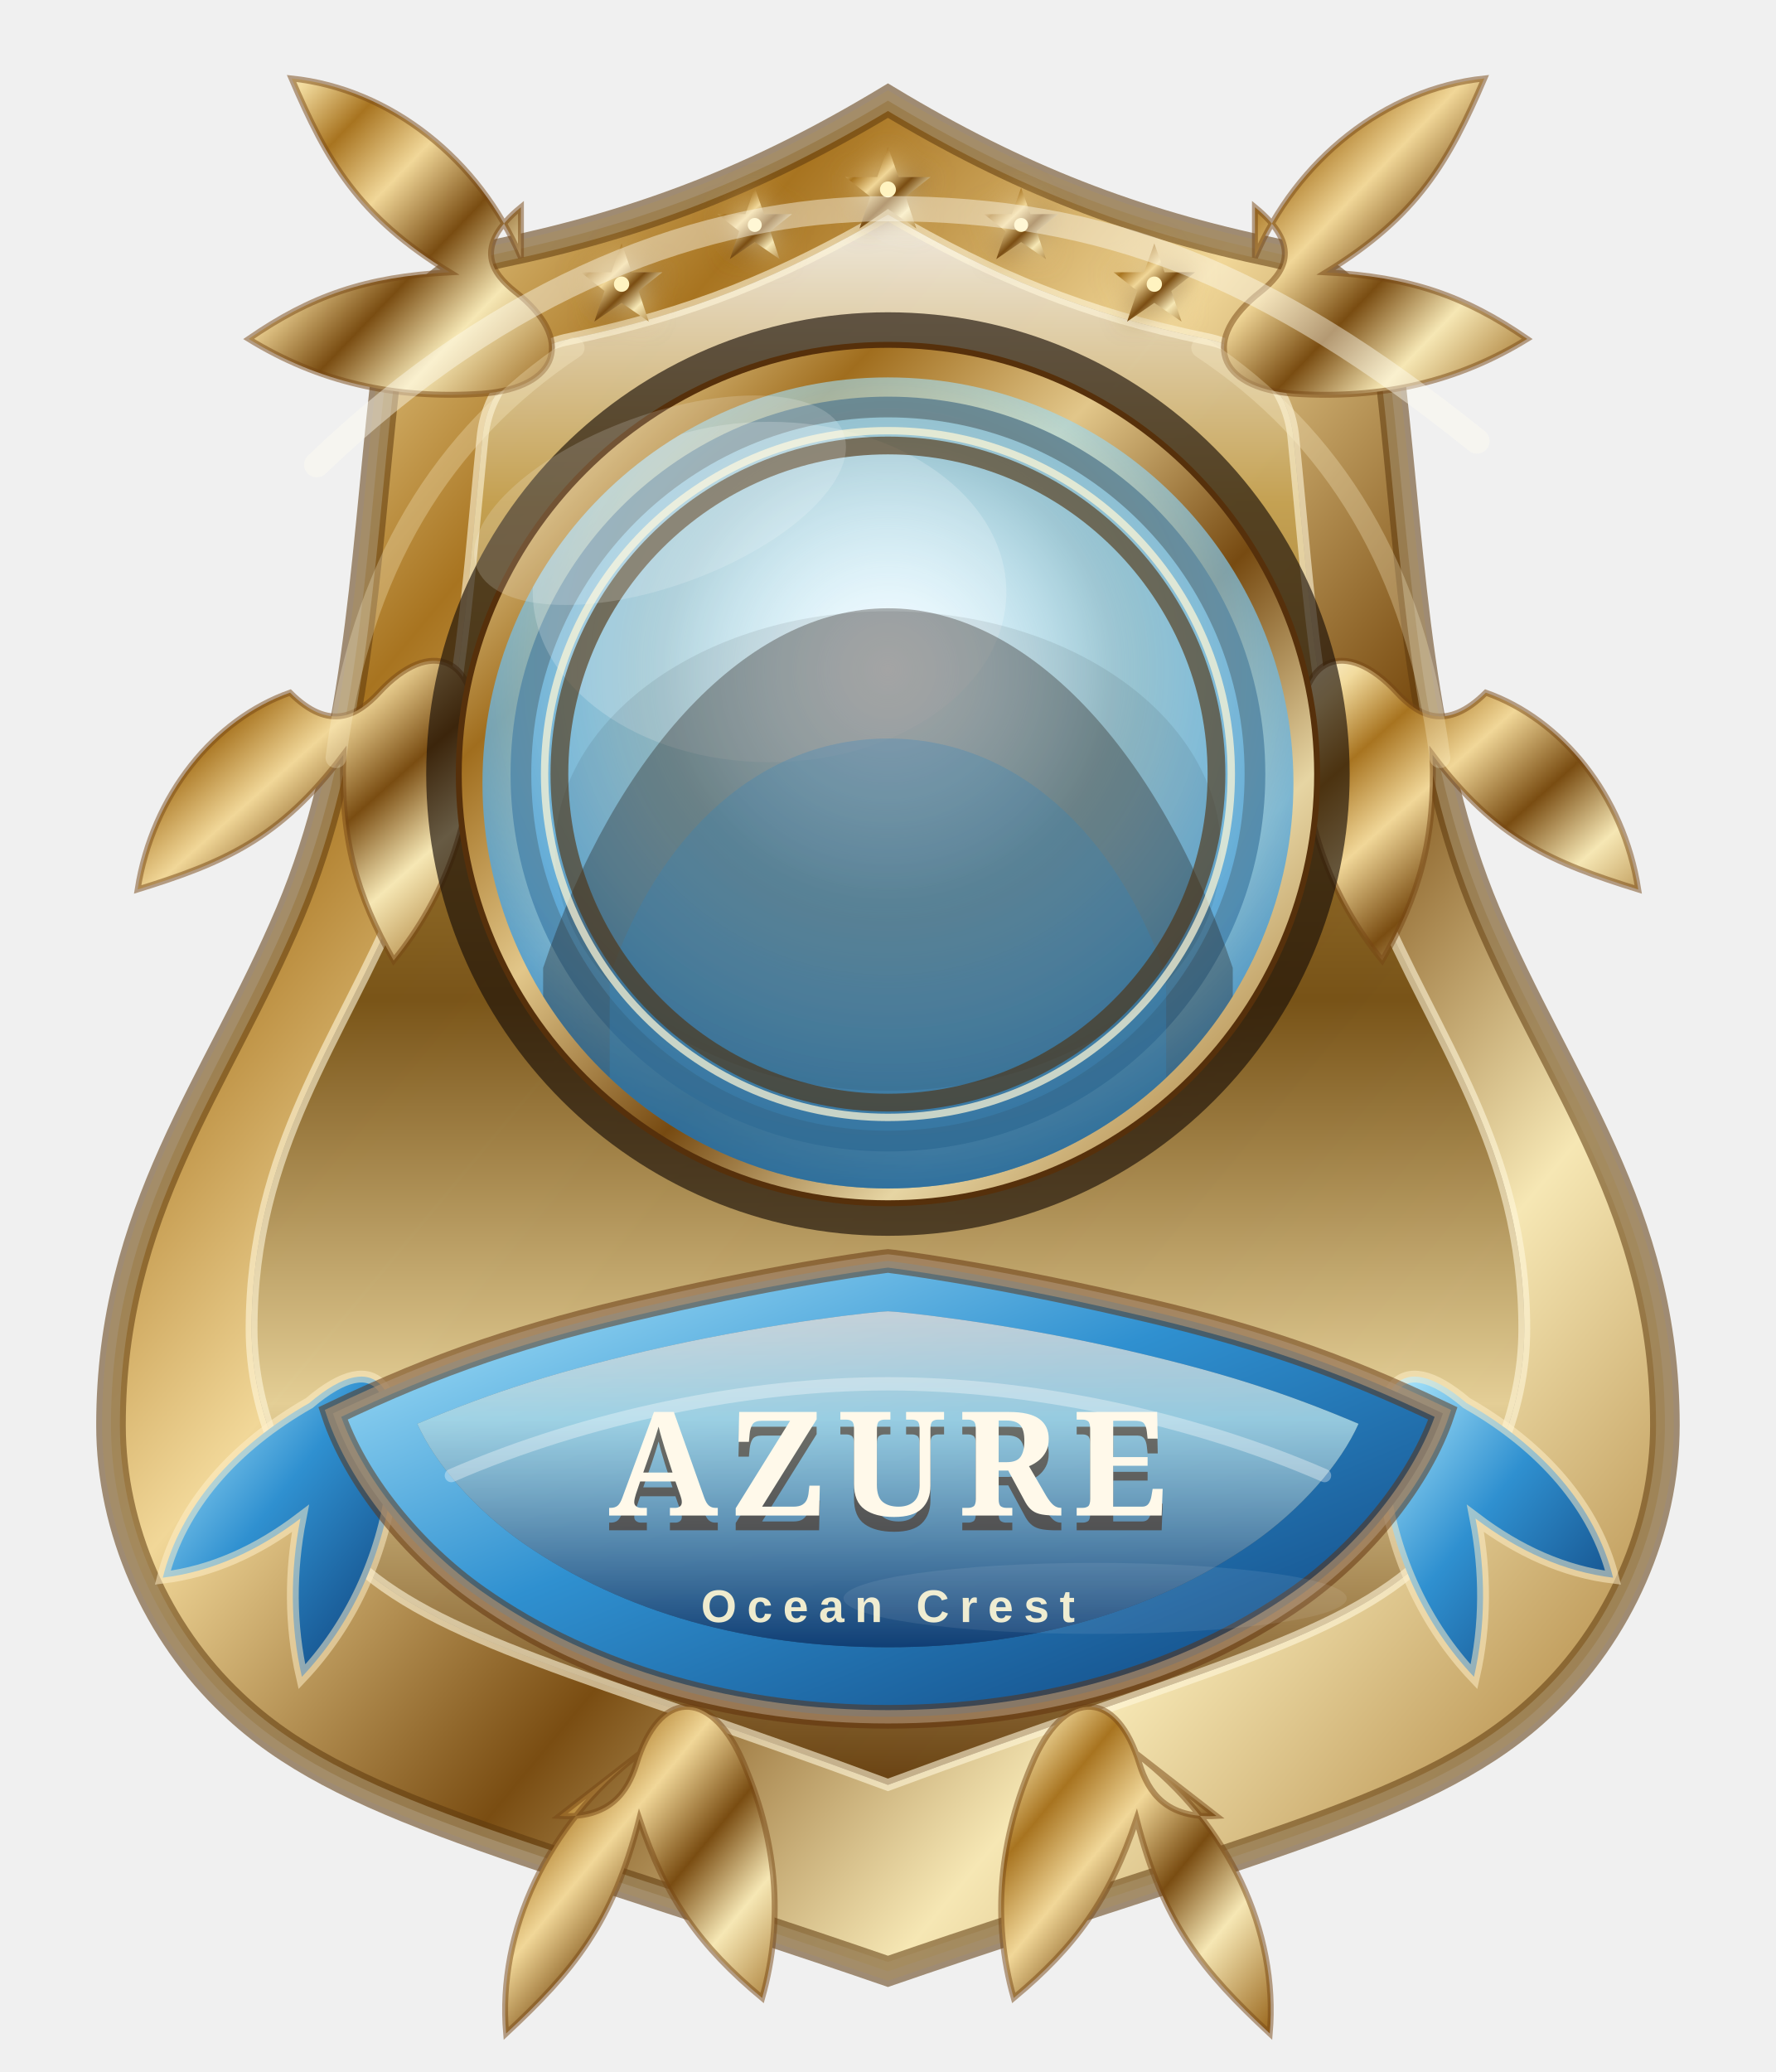
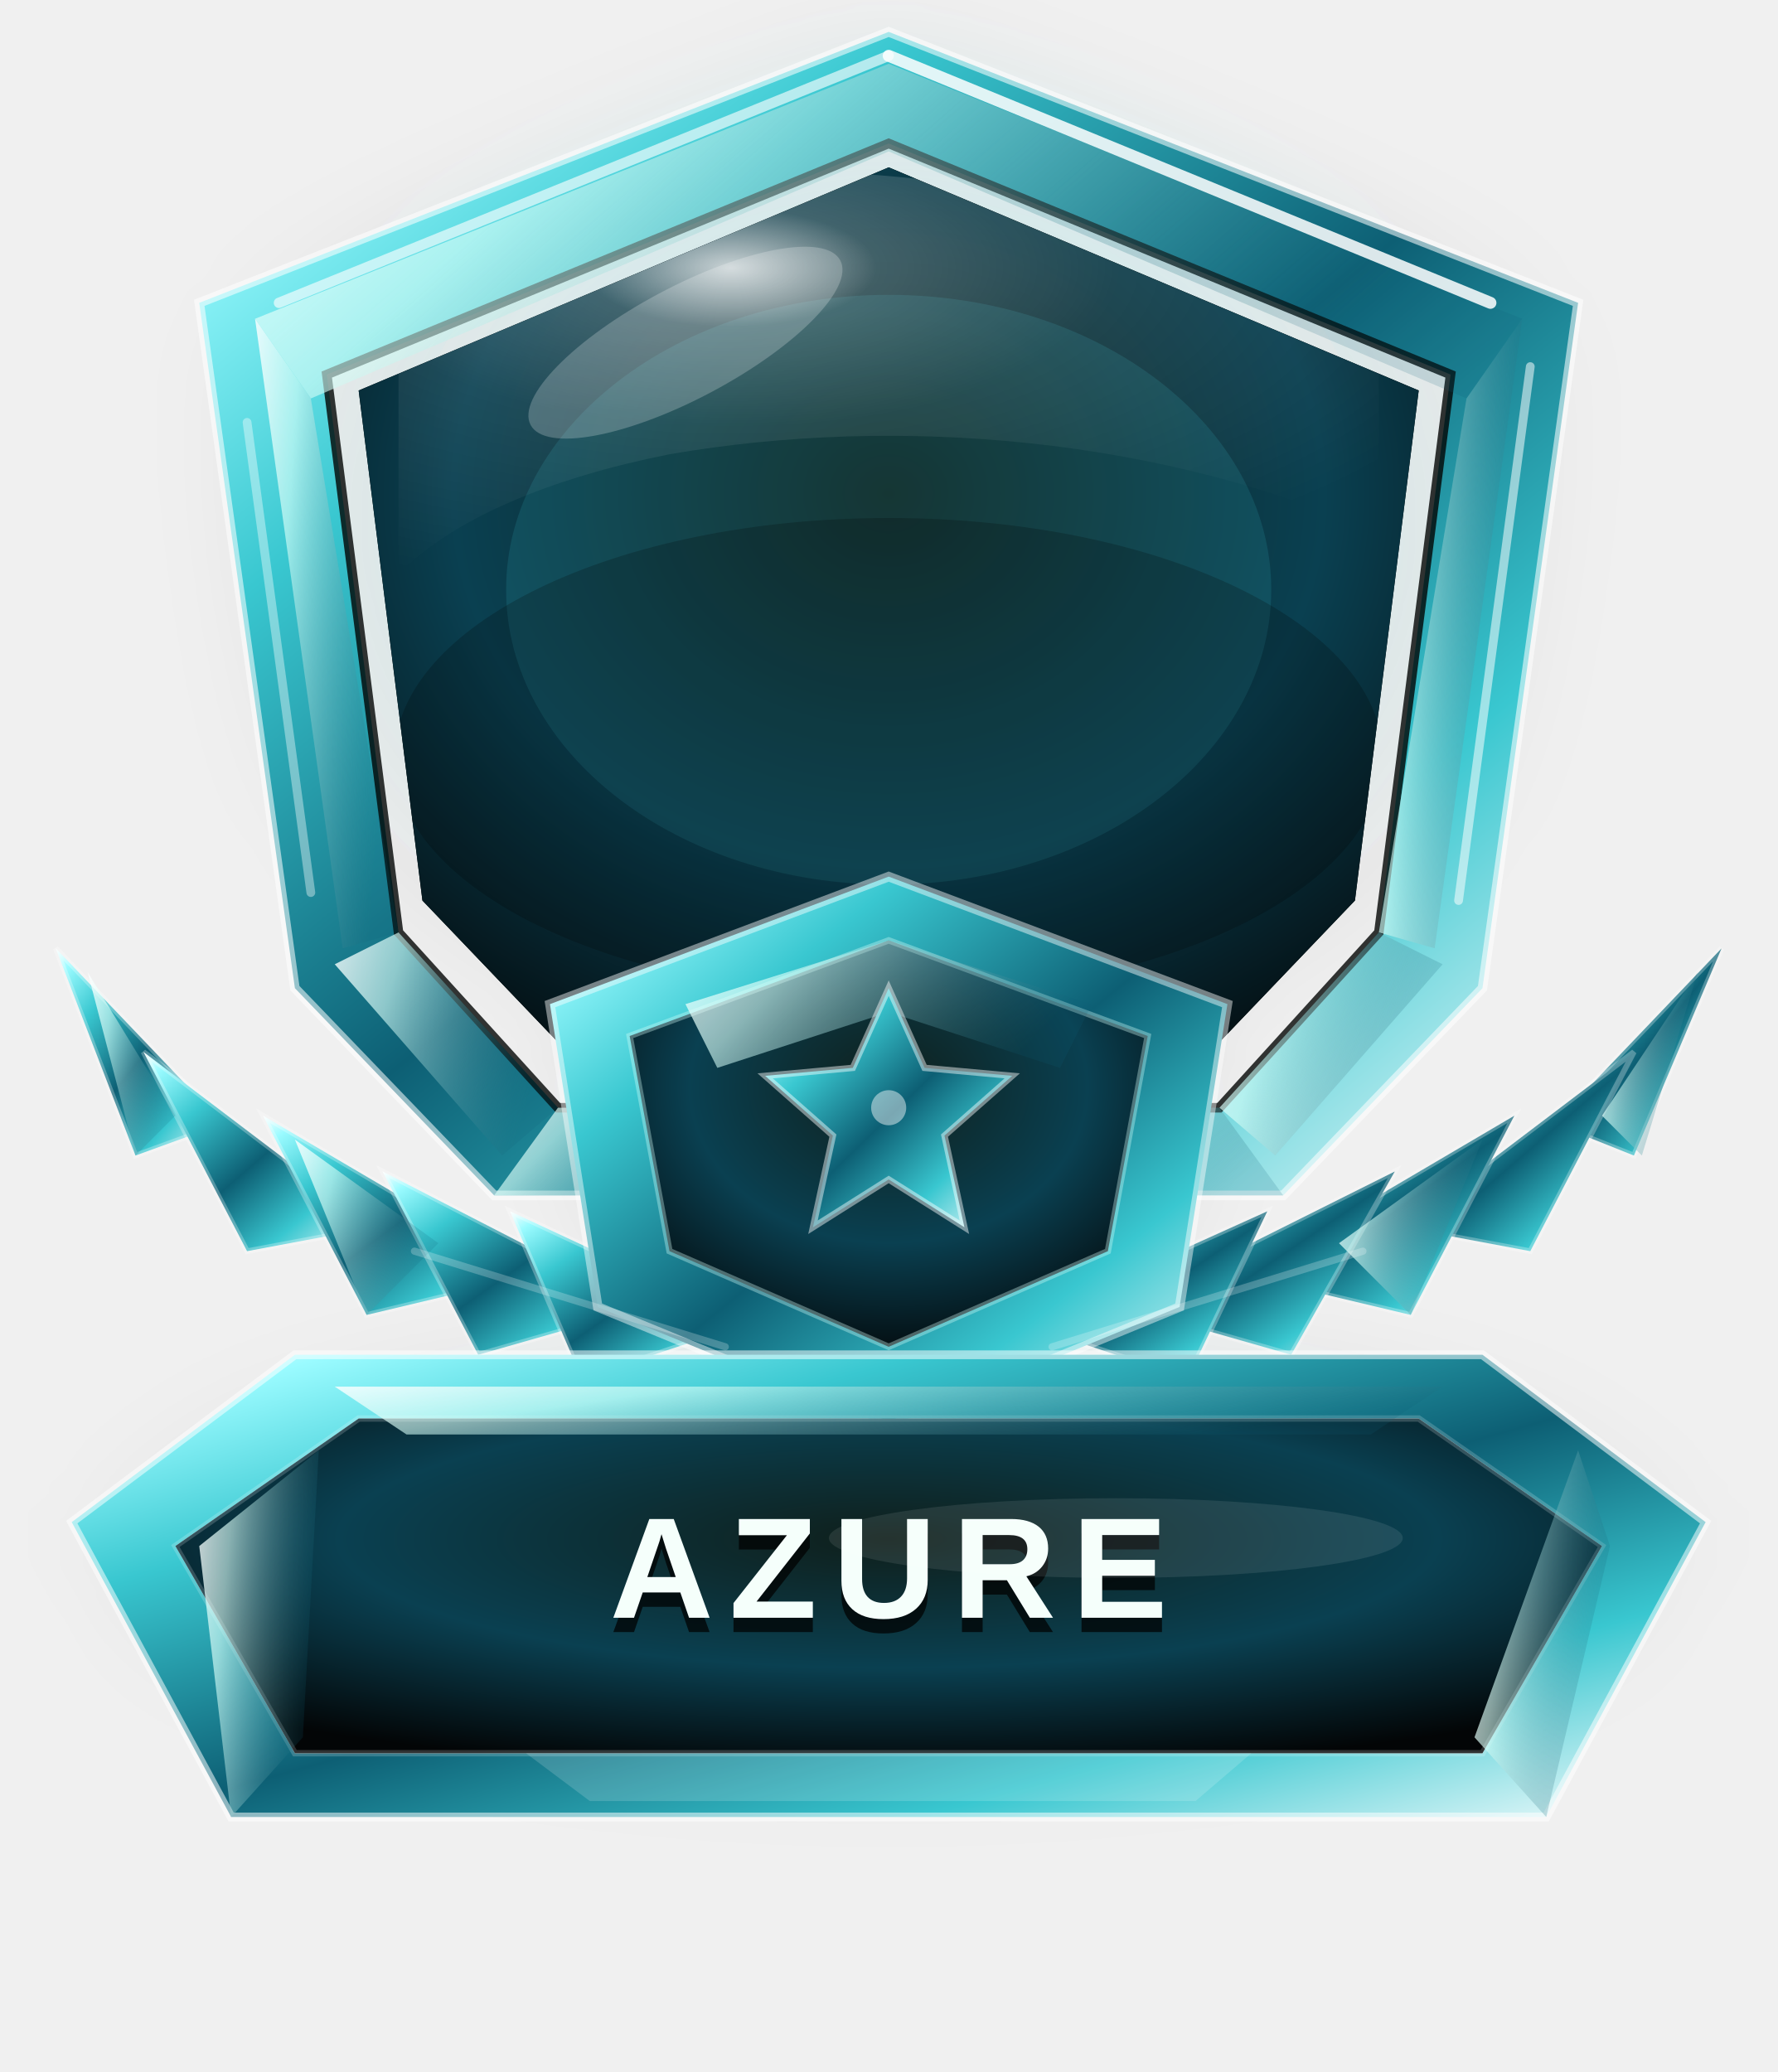
- <svg xmlns="http://www.w3.org/2000/svg" viewBox="0 0 1200 1400" width="1200" height="1400" role="img" aria-labelledby="badge-azure-title badge-azure-desc">
+ <svg xmlns="http://www.w3.org/2000/svg" viewBox="0 0 223 260" width="223" height="260" role="img" aria-labelledby="badge-azure-title badge-azure-desc">
  <defs>
    <linearGradient id="badge-azure-outerMetal" x1="0" y1="0" x2="1" y2="1">
-       <stop offset="0" stop-color="#fff7dc" />
-       <stop offset="0.1" stop-color="#f2db9e" />
-       <stop offset="0.24" stop-color="#a87420" />
-       <stop offset="0.4" stop-color="#f1d798" />
-       <stop offset="0.58" stop-color="#7a4d12" />
-       <stop offset="0.75" stop-color="#f6e7b4" />
-       <stop offset="1" stop-color="#98651b" />
+       <stop offset="0" stop-color="#ffffff" />
+       <stop offset="0.08" stop-color="#9afbff" />
+       <stop offset="0.26" stop-color="#39c7d0" />
+       <stop offset="0.52" stop-color="#0d5f74" />
+       <stop offset="0.76" stop-color="#39c7d0" />
+       <stop offset="1" stop-color="#ffffff" />
    </linearGradient>
-     <linearGradient id="badge-azure-innerMetal" x1="0" y1="0" x2="0" y2="1">
-       <stop offset="0" stop-color="#fffaf0" />
-       <stop offset="0.18" stop-color="#d0ab57" />
-       <stop offset="0.5" stop-color="#7c5516" />
-       <stop offset="0.76" stop-color="#f1db9f" />
-       <stop offset="1" stop-color="#6c4310" />
+     <linearGradient id="badge-azure-edgeMetal" x1="0" y1="0" x2="0" y2="1">
+       <stop offset="0" stop-color="#ffffff" stop-opacity="0.95" />
+       <stop offset="0.22" stop-color="#9afbff" stop-opacity="0.9" />
+       <stop offset="0.6" stop-color="#39c7d0" stop-opacity="0.82" />
+       <stop offset="1" stop-color="#0d5f74" stop-opacity="1" />
    </linearGradient>
-     <linearGradient id="badge-azure-accentRibbon" x1="0" y1="0" x2="1" y2="1">
-       <stop offset="0" stop-color="#b7eeff" />
-       <stop offset="0.45" stop-color="#2f90d0" />
-       <stop offset="1" stop-color="#0d3d76" />
+     <linearGradient id="badge-azure-facetMetal" x1="0" y1="0" x2="1" y2="0.3">
+       <stop offset="0" stop-color="#ffffff" stop-opacity="0.82" />
+       <stop offset="0.3" stop-color="#d8fff8" stop-opacity="0.62" />
+       <stop offset="1" stop-color="#0d5f74" stop-opacity="0.16" />
    </linearGradient>
-     <linearGradient id="badge-azure-accentRibbonEdge" x1="0" y1="0" x2="0" y2="1">
-       <stop offset="0" stop-color="#ffffff" stop-opacity="0.75" />
-       <stop offset="0.32" stop-color="#b7eeff" stop-opacity="0.85" />
-       <stop offset="1" stop-color="#0d3d76" />
-     </linearGradient>
-     <radialGradient id="badge-azure-photoBackdrop" cx="50%" cy="36%" r="70%">
-       <stop offset="0" stop-color="#f5fbff" />
-       <stop offset="0.45" stop-color="#b7eeff" stop-opacity="0.55" />
-       <stop offset="1" stop-color="#1676c0" />
+     <radialGradient id="badge-azure-innerPanel" cx="50%" cy="36%" r="70%">
+       <stop offset="0" stop-color="#0f1f1b" />
+       <stop offset="0.55" stop-color="#0a4051" />
+       <stop offset="1" stop-color="#030506" />
    </radialGradient>
-     <radialGradient id="badge-azure-haloGlow" cx="50%" cy="48%" r="40%">
-       <stop offset="0" stop-color="#63ccff" stop-opacity="0.65" />
-       <stop offset="0.7" stop-color="#63ccff" stop-opacity="0.18" />
+     <radialGradient id="badge-azure-photoGlow" cx="50%" cy="42%" r="52%">
+       <stop offset="0" stop-color="#1087aa" stop-opacity="0.32" />
+       <stop offset="0.55" stop-color="#39c7d0" stop-opacity="0.12" />
+       <stop offset="1" stop-color="#000000" stop-opacity="0" />
+     </radialGradient>
+     <radialGradient id="badge-azure-glassShine" cx="34%" cy="24%" r="82%">
+       <stop offset="0" stop-color="#ffffff" stop-opacity="0.78" />
+       <stop offset="0.18" stop-color="#ffffff" stop-opacity="0.22" />
+       <stop offset="0.48" stop-color="#ffffff" stop-opacity="0.08" />
      <stop offset="1" stop-color="#ffffff" stop-opacity="0" />
    </radialGradient>
-     <radialGradient id="badge-azure-glassShine" cx="38%" cy="28%" r="66%">
-       <stop offset="0" stop-color="#ffffff" stop-opacity="0.95" />
-       <stop offset="0.22" stop-color="#ffffff" stop-opacity="0.28" />
-       <stop offset="0.6" stop-color="#ffffff" stop-opacity="0.06" />
-       <stop offset="1" stop-color="#ffffff" stop-opacity="0" />
-     </radialGradient>
-     <filter id="badge-azure-softGlow" x="-20%" y="-20%" width="140%" height="140%">
-       <feGaussianBlur stdDeviation="24" result="blur" />
-       <feColorMatrix in="blur" type="matrix" values="1 0 0 0 0  0 1 0 0 0  0 0 1 0 0  0 0 0 0.95 0" />
-     </filter>
-     <filter id="badge-azure-specularGlow" x="-20%" y="-20%" width="140%" height="140%">
-       <feGaussianBlur stdDeviation="9" result="blur" />
-       <feMerge>
-         <feMergeNode in="blur" />
-         <feMergeNode in="SourceGraphic" />
-       </feMerge>
+     <filter id="badge-azure-softGlow" x="-30%" y="-30%" width="160%" height="160%">
+       <feGaussianBlur stdDeviation="6" />
    </filter>
    <clipPath id="badge-azure-photoClip">
-       <path id="badge-azure-photo-shape" d="M600 255c151.2 0 274 122.8 274 274S751.2 803 600 803 326 680.2 326 529 448.8 255 600 255Z" />
+       <path d="M111.5 21 L178 49 L170 113 L148 136 L128 136 L121 118 L102 118 L95 136 L75 136 L53 113 L45 49 Z" />
    </clipPath>
-     <path id="badge-azure-outerShield" d="M600 68c88 53 166 83 262 103 42 9 74 46 78 89 14 126 18 248 64 357 49 116 121 201 121 346 0 70-31 140-82 188-74 71-193 95-443 181C350 1246 231 1222 157 1151c-51-48-82-118-82-188 0-145 72-230 121-346 46-109 50-231 64-357 4-43 36-80 78-89 96-20 174-50 262-103Z" />
-     <path id="badge-azure-innerShield" d="M600 145c72 42 133 67 215 84 32 6 56 34 59 67 11 109 16 216 55 309 41 98 101 171 101 293 0 57-25 114-66 154-59 57-159 78-364 154-205-76-305-97-364-154-41-40-66-97-66-154 0-122 60-195 101-293 39-93 44-200 55-309 3-33 27-61 59-67 82-17 143-42 215-84Z" />
-     <path id="badge-azure-ribbonShape" d="M225 955c71-34 130-54 214-73 95-22 160-30 161-30 1 0 66 8 161 30 84 19 143 39 214 73-15 45-54 93-98 124-78 55-177 81-277 81s-199-26-277-81c-44-31-83-79-98-124Z" />
-     <path id="badge-azure-ribbonInner" d="M282 962c52-22 96-36 167-52 77-17 145-24 151-24s74 7 151 24c71 16 115 30 167 52-12 27-39 58-72 81-68 47-152 70-246 70s-178-23-246-70c-33-23-60-54-72-81Z" />
-     <path id="badge-azure-scrollWingLeft" d="M209 948c-51 29-87 70-99 118 33-4 64-18 93-40-7 36-7 72 1 107 33-35 54-80 61-130 9-64-9-95-56-55Z" />
-     <path id="badge-azure-scrollWingRight" d="M991 948c51 29 87 70 99 118-33-4-64-18-93-40 7 36 7 72-1 107-33-35-54-80-61-130-9-64 9-95 56-55Z" />
-     <g id="badge-azure-starCluster">
-       <path d="M0-24 6-7 24-7 10 4 16 22 0 11-16 22-10 4-24-7-6-7Z" />
-       <circle cy="0" r="4.5" fill="#fff3c0" />
-     </g>
+     <path id="badge-azure-frameOuter" d="M111.5 4 L198 38 L186 124 L161 150 L134 150 L128 131 L95 131 L89 150 L62 150 L37 124 L25 38 Z" />
+     <path id="badge-azure-frameInner" d="M111.5 18 L182 47 L173 117 L153 139 L127 139 L121 121 L102 121 L96 139 L70 139 L50 117 L41 47 Z" />
+     <path id="badge-azure-nameplateOuter" d="M37 170 L186 170 L214 191 L194 228 L29 228 L9 191 Z" />
+     <path id="badge-azure-nameplateInner" d="M45 178 L178 178 L201 194 L186 220 L37 220 L22 194 Z" />
+     <path id="badge-azure-crestOuter" d="M111.5 110 L154 126 L148 164 L111.5 179 L75 164 L69 126 Z" />
+     <path id="badge-azure-crestInner" d="M111.5 118 L144 130 L139 157 L111.5 169 L84 157 L79 130 Z" />
+     <path id="badge-azure-star" d="M111.5 124 L116 134 L127 135 L118.5 142.5 L121 154 L111.5 148 L102 154 L104.5 142.5 L96 135 L107 134 Z" />
+     <path id="badge-azure-leafLeftA" d="M7 119 L28 141 L17 145 Z" />
+     <path id="badge-azure-leafLeftB" d="M18 132 L47 154 L31 157 Z" />
+     <path id="badge-azure-leafLeftC" d="M33 140 L67 160 L46 165 Z" />
+     <path id="badge-azure-leafLeftD" d="M48 147 L81 164 L60 170 Z" />
+     <path id="badge-azure-leafLeftE" d="M64 152 L94 166 L73 173 Z" />
+     <path id="badge-azure-leafRightA" d="M216 119 L205 145 L195 141 Z" />
+     <path id="badge-azure-leafRightB" d="M205 132 L192 157 L176 154 Z" />
+     <path id="badge-azure-leafRightC" d="M190 140 L177 165 L156 160 Z" />
+     <path id="badge-azure-leafRightD" d="M175 147 L162 170 L141 164 Z" />
+     <path id="badge-azure-leafRightE" d="M159 152 L149 173 L128 166 Z" />
  </defs>
-   <g id="glow">
-     <path d="M600 116c56 35 124 61 214 80 35 7 60 36 63 71 10 111 17 224 58 322 43 104 104 177 104 300 0 64-27 121-72 164-68 65-181 91-367 160-186-69-299-95-367-160-45-43-72-100-72-164 0-123 61-196 104-300 41-98 48-211 58-322 3-35 28-64 63-71 90-19 158-45 214-80Z" fill="url(#badge-azure-haloGlow)" filter="url(#badge-azure-softGlow)" />
+   <g id="badge-azure-glowGroup" filter="url(#badge-azure-softGlow)">
+     <use href="#badge-azure-frameOuter" fill="url(#badge-azure-photoGlow)" />
+     <use href="#badge-azure-nameplateOuter" fill="url(#badge-azure-photoGlow)" />
+     <use href="#badge-azure-crestOuter" fill="url(#badge-azure-photoGlow)" />
  </g>
-   <g id="frame">
-     <use href="#badge-azure-outerShield" fill="url(#badge-azure-outerMetal)" />
-     <use href="#badge-azure-outerShield" fill="none" stroke="#fff7cf" stroke-width="12" stroke-opacity="0.7" />
-     <use href="#badge-azure-outerShield" fill="none" stroke="#5e390e" stroke-width="20" stroke-opacity="0.55" />
-     <use href="#badge-azure-innerShield" fill="#20140b" fill-opacity="0.62" />
-     <use href="#badge-azure-innerShield" fill="url(#badge-azure-innerMetal)" fill-opacity="0.9" />
-     <use href="#badge-azure-innerShield" fill="none" stroke="#fff6da" stroke-width="8" stroke-opacity="0.6" />
-     <g id="ornaments" fill="url(#badge-azure-outerMetal)" stroke="#774715" stroke-opacity="0.5" stroke-width="4">
-       <path d="M196 468c-51 18-93 69-103 133 58-18 96-34 139-91-2 57 9 95 34 139 35-43 53-94 55-153 2-52-30-66-65-28-14 15-33 27-60 0Z" />
-       <path d="M1004 468c51 18 93 69 103 133-58-18-96-34-139-91 2 57-9 95-34 139-35-43-53-94-55-153-2-52 30-66 65-28 14 15 33 27 60 0Z" />
-       <path d="M352 174c-28-66-88-114-155-121 24 56 45 93 107 131-57 3-94 16-136 45 47 29 99 41 158 37 52-4 63-37 22-69-15-12-29-30 4-57Z" />
-       <path d="M848 174c28-66 88-114 155-121-24 56-45 93-107 131 57 3 94 16 136 45-47 29-99 41-158 37-52-4-63-37-22-69 15-12 29-30-4-57Z" />
-       <path d="M432 1185c-62 47-96 120-90 189 45-42 72-74 90-145 18 54 41 86 83 121 15-53 10-108-14-162-22-48-56-46-71 4-6 19-18 37-52 35Z" />
-       <path d="M768 1185c62 47 96 120 90 189-45-42-72-74-90-145-18 54-41 86-83 121-15-53-10-108 14-162 22-48 56-46 71 4 6 19 18 37 52 35Z" />
-     </g>
-     <path d="M600 211c172 0 312 140 312 312S772 835 600 835 288 695 288 523 428 211 600 211Z" fill="#1b1008" fill-opacity="0.65" />
-     <path d="M600 231c161 0 292 131 292 292S761 815 600 815 308 684 308 523 439 231 600 231Z" fill="#56300b" />
-     <path d="M600 235c159 0 288 129 288 288S759 811 600 811 312 682 312 523 441 235 600 235Z" fill="url(#badge-azure-outerMetal)" fill-opacity="0.9" />
-     <path d="M600 268c141 0 255 114 255 255S741 778 600 778 345 664 345 523 459 268 600 268Z" fill="#110c08" />
-     <path d="M600 282c133 0 241 108 241 241S733 764 600 764 359 656 359 523 467 282 600 282Z" fill="url(#badge-azure-photoBackdrop)" />
-   </g>
-   <g id="inset-photo-area">
-     <image id="badge-azure-portrait-image" href="" x="326" y="255" width="548" height="548" preserveAspectRatio="xMidYMid slice" clip-path="url(#badge-azure-photoClip)" />
+   <g id="badge-azure-photoAreaGroup">
+     <image id="badge-azure-portraitImage" href="" x="40" y="18" width="143" height="122" preserveAspectRatio="xMidYMid slice" clip-path="url(#badge-azure-photoClip)" />
    <g clip-path="url(#badge-azure-photoClip)">
-       <rect x="326" y="255" width="548" height="548" fill="url(#badge-azure-photoBackdrop)" />
-       <ellipse cx="520" cy="400" rx="160" ry="115" fill="#ffffff" fill-opacity="0.2" />
-       <path d="M367 654c49-147 139-243 233-243s184 96 233 243v149H367Z" fill="#1f140d" fill-opacity="0.32" />
-       <path d="M412 660c33-97 102-161 188-161s155 64 188 161v143H412Z" fill="#2f90d0" fill-opacity="0.26" />
-       <path d="M352 292c71-38 153-57 248-57 120 0 214 30 283 89v-89H352Z" fill="url(#badge-azure-glassShine)" />
-       <ellipse cx="600" cy="575" rx="225" ry="162" fill="#000000" fill-opacity="0.08" />
-     </g>
-     <path d="M600 291c128 0 232 104 232 232S728 755 600 755 368 651 368 523 472 291 600 291Z" fill="none" stroke="#fff7d6" stroke-width="5" stroke-opacity="0.72" />
-     <path d="M600 301c122 0 222 100 222 222S722 745 600 745 378 645 378 523 478 301 600 301Z" fill="none" stroke="#512d08" stroke-width="12" stroke-opacity="0.6" />
-   </g>
-   <g id="stars" fill="url(#badge-azure-outerMetal)" filter="url(#badge-azure-specularGlow)">
-     <g transform="translate(420 192) scale(1.15)">
-       <use href="#badge-azure-starCluster" />
-     </g>
-     <g transform="translate(510 152) scale(1.05)">
-       <use href="#badge-azure-starCluster" />
-     </g>
-     <g transform="translate(600 128) scale(1.2)">
-       <use href="#badge-azure-starCluster" />
-     </g>
-     <g transform="translate(690 152) scale(1.05)">
-       <use href="#badge-azure-starCluster" />
-     </g>
-     <g transform="translate(780 192) scale(1.15)">
-       <use href="#badge-azure-starCluster" />
+       <rect x="40" y="18" width="143" height="122" fill="#000000" />
+       <rect x="40" y="18" width="143" height="122" fill="url(#badge-azure-innerPanel)" />
+       <ellipse cx="111.5" cy="74" rx="48" ry="37" fill="#39c7d0" fill-opacity="0.14" />
+       <ellipse cx="111.5" cy="95" rx="62" ry="30" fill="#000000" fill-opacity="0.2" />
+       <path d="M50 31 C78 18 117 17 173 36 L173 67 C146 55 113 52 84 57 C69 60 57 65 50 72 Z" fill="url(#badge-azure-glassShine)" />
    </g>
  </g>
-   <g id="ribbon">
-     <use href="#badge-azure-scrollWingLeft" fill="url(#badge-azure-accentRibbon)" />
-     <use href="#badge-azure-scrollWingLeft" fill="none" stroke="#fff0cb" stroke-width="8" stroke-opacity="0.52" />
-     <use href="#badge-azure-scrollWingRight" fill="url(#badge-azure-accentRibbon)" />
-     <use href="#badge-azure-scrollWingRight" fill="none" stroke="#fff0cb" stroke-width="8" stroke-opacity="0.52" />
-     <use href="#badge-azure-ribbonShape" fill="url(#badge-azure-accentRibbon)" />
-     <use href="#badge-azure-ribbonShape" fill="none" stroke="#fff7db" stroke-width="9" stroke-opacity="0.66" />
-     <use href="#badge-azure-ribbonShape" fill="none" stroke="#5e2f0a" stroke-width="16" stroke-opacity="0.5" />
-     <use href="#badge-azure-ribbonInner" fill="#2c160a" fill-opacity="0.4" />
-     <use href="#badge-azure-ribbonInner" fill="url(#badge-azure-accentRibbonEdge)" fill-opacity="0.9" />
-     <path d="M305 997c92-40 201-62 295-62s203 22 295 62" fill="none" stroke="#ffffff" stroke-opacity="0.34" stroke-width="9" stroke-linecap="round" />
+   <g id="badge-azure-frameGroup">
+     <path d="M111.5 4 L198 38 L186 124 L161 150 L134 150 L128 131 L95 131 L89 150 L62 150 L37 124 L25 38 Z M111.5 18 L182 47 L173 117 L153 139 L127 139 L121 121 L102 121 L96 139 L70 139 L50 117 L41 47 Z" fill="url(#badge-azure-outerMetal)" fill-rule="evenodd" />
+     <use href="#badge-azure-frameOuter" fill="none" stroke="#ffffff" stroke-opacity="0.55" stroke-width="1.2" />
+     <use href="#badge-azure-frameInner" fill="none" stroke="#020403" stroke-opacity="0.8" stroke-width="1.2" />
+     <path d="M111.5 8 L191 40 L184 50 L111.5 19 L39 50 L32 40 Z" fill="url(#badge-azure-facetMetal)" />
+     <path d="M184 50 L191 40 L180 119 L173 117 Z" fill="url(#badge-azure-facetMetal)" />
+     <path d="M39 50 L32 40 L43 119 L50 117 Z" fill="url(#badge-azure-facetMetal)" />
+     <path d="M173 117 L181 121 L160 145 L153 139 Z" fill="url(#badge-azure-facetMetal)" />
+     <path d="M50 117 L42 121 L63 145 L70 139 Z" fill="url(#badge-azure-facetMetal)" />
+     <path d="M96 139 L89 150 L62 150 L70 139 Z" fill="url(#badge-azure-facetMetal)" />
+     <path d="M127 139 L134 150 L161 150 L153 139 Z" fill="url(#badge-azure-facetMetal)" />
  </g>
-   <g id="label-text">
-     <text id="badge-azure-badge-label-shadow" x="600" y="1024" text-anchor="middle" font-family="'Cinzel Decorative', 'Trajan Pro', 'Georgia', serif" font-size="98" font-weight="700" letter-spacing="8" fill="#4c2308" fill-opacity="0.55" transform="translate(0 10)">AZURE</text>
-     <text id="badge-azure-badge-label" x="600" y="1024" text-anchor="middle" font-family="'Cinzel Decorative', 'Trajan Pro', 'Georgia', serif" font-size="98" font-weight="700" letter-spacing="8" fill="#fff9ea">AZURE</text>
-     <text id="badge-azure-badge-subtitle" x="600" y="1096" text-anchor="middle" font-family="'Montserrat', 'Arial', sans-serif" font-size="31" font-weight="600" letter-spacing="7" fill="#fff7d4" fill-opacity="0.92">Ocean Crest</text>
+   <g id="badge-azure-laurelsGroup">
+     <g fill="url(#badge-azure-outerMetal)" stroke="#ffffff" stroke-opacity="0.28" stroke-width="0.7">
+       <use href="#badge-azure-leafLeftA" />
+       <use href="#badge-azure-leafLeftB" />
+       <use href="#badge-azure-leafLeftC" />
+       <use href="#badge-azure-leafLeftD" />
+       <use href="#badge-azure-leafLeftE" />
+       <use href="#badge-azure-leafRightA" />
+       <use href="#badge-azure-leafRightB" />
+       <use href="#badge-azure-leafRightC" />
+       <use href="#badge-azure-leafRightD" />
+       <use href="#badge-azure-leafRightE" />
+     </g>
+     <g fill="url(#badge-azure-facetMetal)">
+       <path d="M11 122 L22 140 L17 145 Z" />
+       <path d="M213 122 L206 145 L201 140 Z" />
+       <path d="M37 143 L55 156 L46 165 Z" />
+       <path d="M186 143 L177 165 L168 156 Z" />
+     </g>
  </g>
-   <g id="highlights" pointer-events="none">
-     <path d="M214 314c126-121 261-173 386-173 146 0 256 43 398 157" fill="none" stroke="#fffdf3" stroke-opacity="0.43" stroke-width="17" stroke-linecap="round" />
-     <path d="M227 512c16-128 72-218 161-277" fill="none" stroke="#fff3cf" stroke-opacity="0.28" stroke-width="14" stroke-linecap="round" />
-     <path d="M973 512c-16-128-72-218-161-277" fill="none" stroke="#fff3cf" stroke-opacity="0.28" stroke-width="14" stroke-linecap="round" />
-     <ellipse cx="446" cy="338" rx="132" ry="58" transform="rotate(-20 446 338)" fill="#ffffff" fill-opacity="0.17" />
-     <ellipse cx="740" cy="1080" rx="170" ry="24" fill="#ffffff" fill-opacity="0.08" />
+   <g id="badge-azure-crestGroup">
+     <path d="M111.5 110 L154 126 L148 164 L111.5 179 L75 164 L69 126 Z" fill="url(#badge-azure-outerMetal)" />
+     <use href="#badge-azure-crestOuter" fill="none" stroke="#ffffff" stroke-opacity="0.45" stroke-width="1.2" />
+     <use href="#badge-azure-crestInner" fill="url(#badge-azure-innerPanel)" />
+     <use href="#badge-azure-crestInner" fill="none" stroke="#d8fff8" stroke-opacity="0.35" stroke-width="0.8" />
+     <path d="M86 126 L111.5 118 L137 126 L133 134 L111.5 127 L90 134 Z" fill="url(#badge-azure-facetMetal)" />
+     <use href="#badge-azure-star" fill="url(#badge-azure-outerMetal)" />
+     <use href="#badge-azure-star" fill="none" stroke="#ffffff" stroke-opacity="0.45" stroke-width="0.8" />
+     <circle cx="111.5" cy="139" r="2.2" fill="#ffffff" fill-opacity="0.45" />
+   </g>
+   <g id="badge-azure-nameplateGroup">
+     <path d="M37 170 L186 170 L214 191 L194 228 L29 228 L9 191 Z M45 178 L178 178 L201 194 L186 220 L37 220 L22 194 Z" fill="url(#badge-azure-outerMetal)" fill-rule="evenodd" />
+     <use href="#badge-azure-nameplateOuter" fill="none" stroke="#ffffff" stroke-opacity="0.52" stroke-width="1.1" />
+     <use href="#badge-azure-nameplateInner" fill="url(#badge-azure-innerPanel)" />
+     <use href="#badge-azure-nameplateInner" fill="none" stroke="#ffffff" stroke-opacity="0.18" stroke-width="0.8" />
+     <path d="M42 174 L181 174 L172 180 L51 180 Z" fill="url(#badge-azure-facetMetal)" />
+     <path d="M25 194 L40 182 L38 218 L29 228 Z" fill="url(#badge-azure-facetMetal)" />
+     <path d="M198 182 L202 194 L194 228 L185 218 Z" fill="url(#badge-azure-facetMetal)" />
+     <path d="M111.5 220 L157 220 L150 226 L74 226 L66 220 Z" fill="#ffffff" fill-opacity="0.16" />
+   </g>
+   <g id="badge-azure-labelGroup">
+     <text id="badge-azure-labelShadow" x="111.5" y="203" text-anchor="middle" font-family="'Orbitron', 'Montserrat', 'Arial', sans-serif" font-size="18" font-weight="700" letter-spacing="2" fill="#000000" fill-opacity="0.72" transform="translate(0 1.8)">AZURE</text>
+     <text id="badge-azure-labelText" x="111.5" y="203" text-anchor="middle" font-family="'Orbitron', 'Montserrat', 'Arial', sans-serif" font-size="18" font-weight="700" letter-spacing="2" fill="#f5fffb">AZURE</text>
+   </g>
+   <g id="badge-azure-highlightsGroup" pointer-events="none">
+     <path d="M111.5 7 L187 38" stroke="#ffffff" stroke-opacity="0.85" stroke-width="1.5" stroke-linecap="round" />
+     <path d="M111.5 7 L35 38" stroke="#ffffff" stroke-opacity="0.62" stroke-width="1.3" stroke-linecap="round" />
+     <path d="M31 53 L39 112" stroke="#ffffff" stroke-opacity="0.38" stroke-width="1.1" stroke-linecap="round" />
+     <path d="M192 46 L183 113" stroke="#ffffff" stroke-opacity="0.52" stroke-width="1.1" stroke-linecap="round" />
+     <path d="M52 157 L91 169" stroke="#ffffff" stroke-opacity="0.23" stroke-width="0.9" stroke-linecap="round" />
+     <path d="M171 157 L132 169" stroke="#ffffff" stroke-opacity="0.23" stroke-width="0.9" stroke-linecap="round" />
+     <ellipse cx="86" cy="43" rx="22" ry="7" transform="rotate(-28 86 43)" fill="#ffffff" fill-opacity="0.22" />
+     <ellipse cx="140" cy="193" rx="36" ry="5" fill="#ffffff" fill-opacity="0.09" />
  </g>
</svg>
